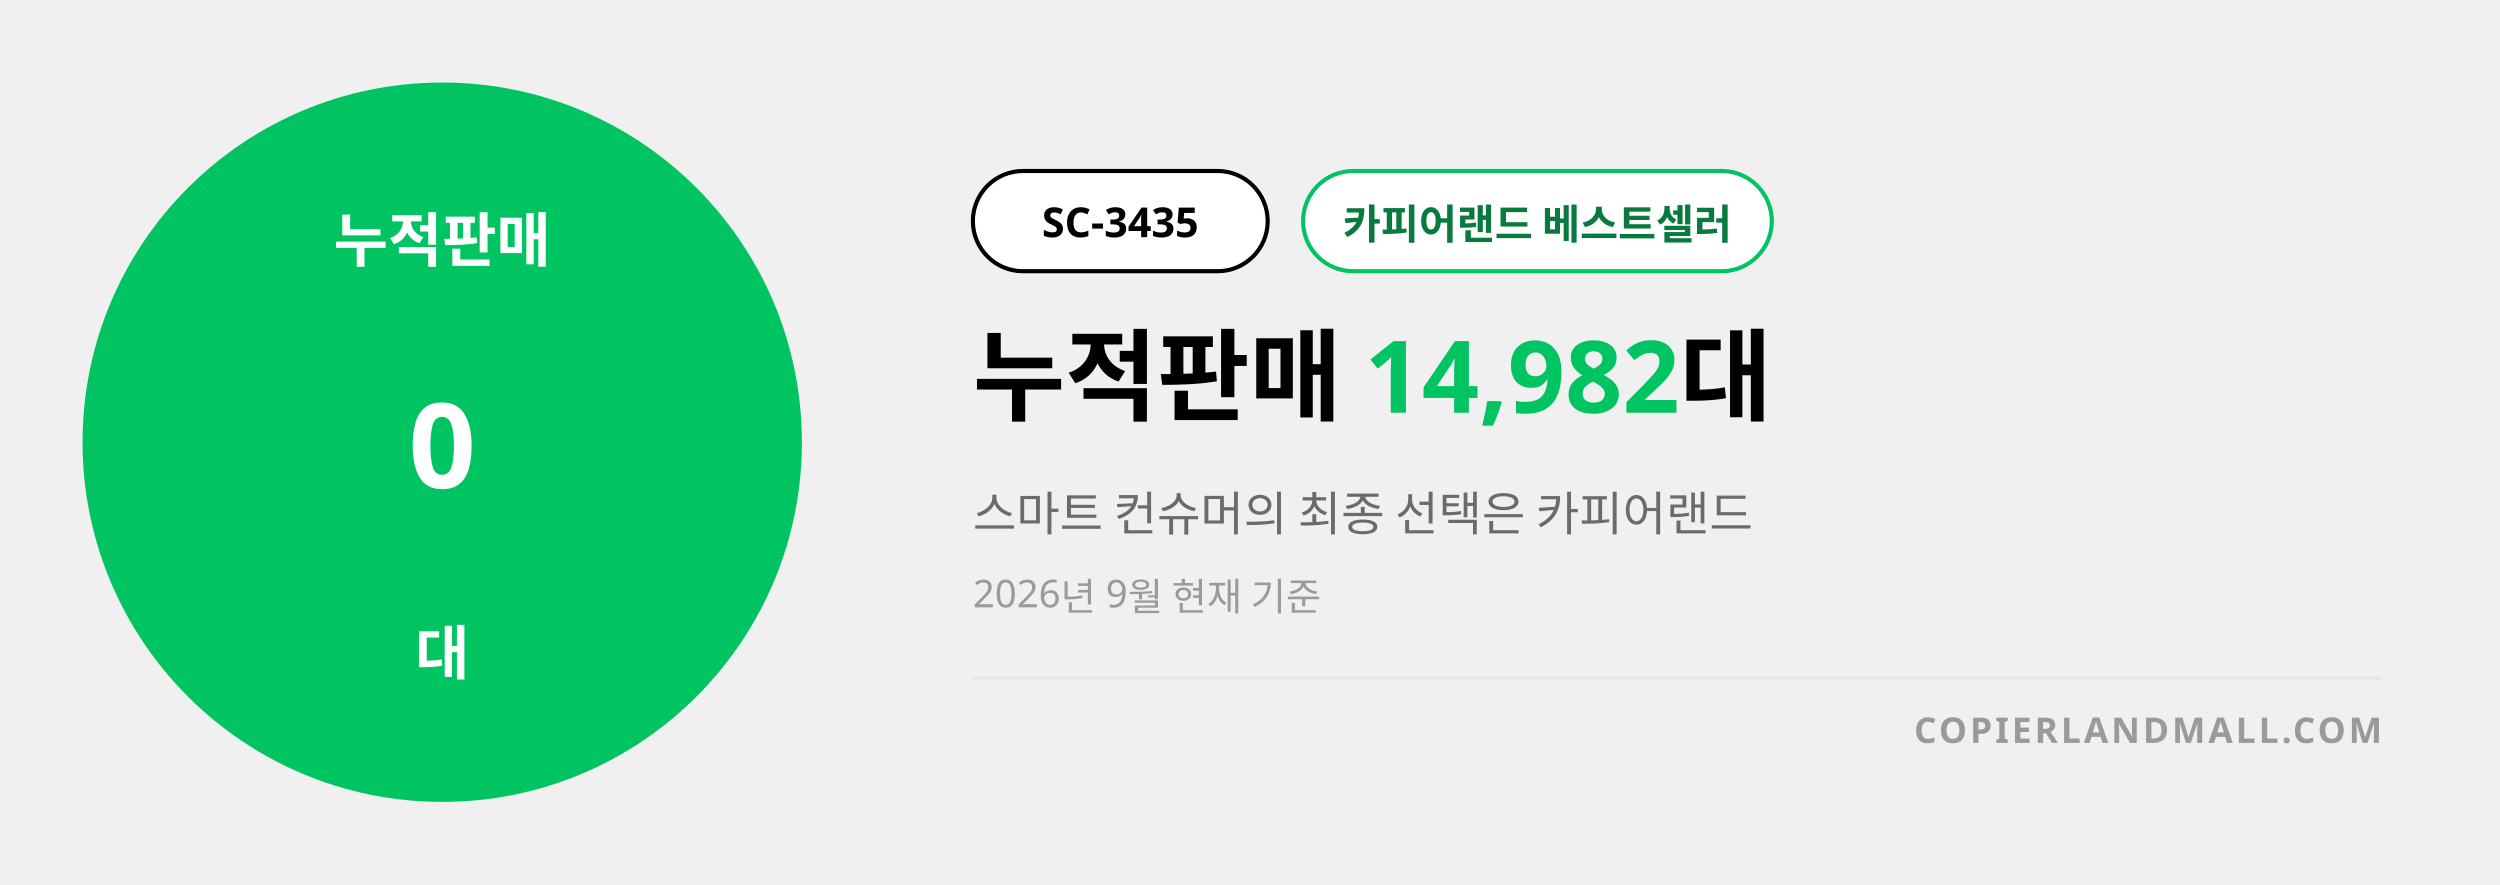
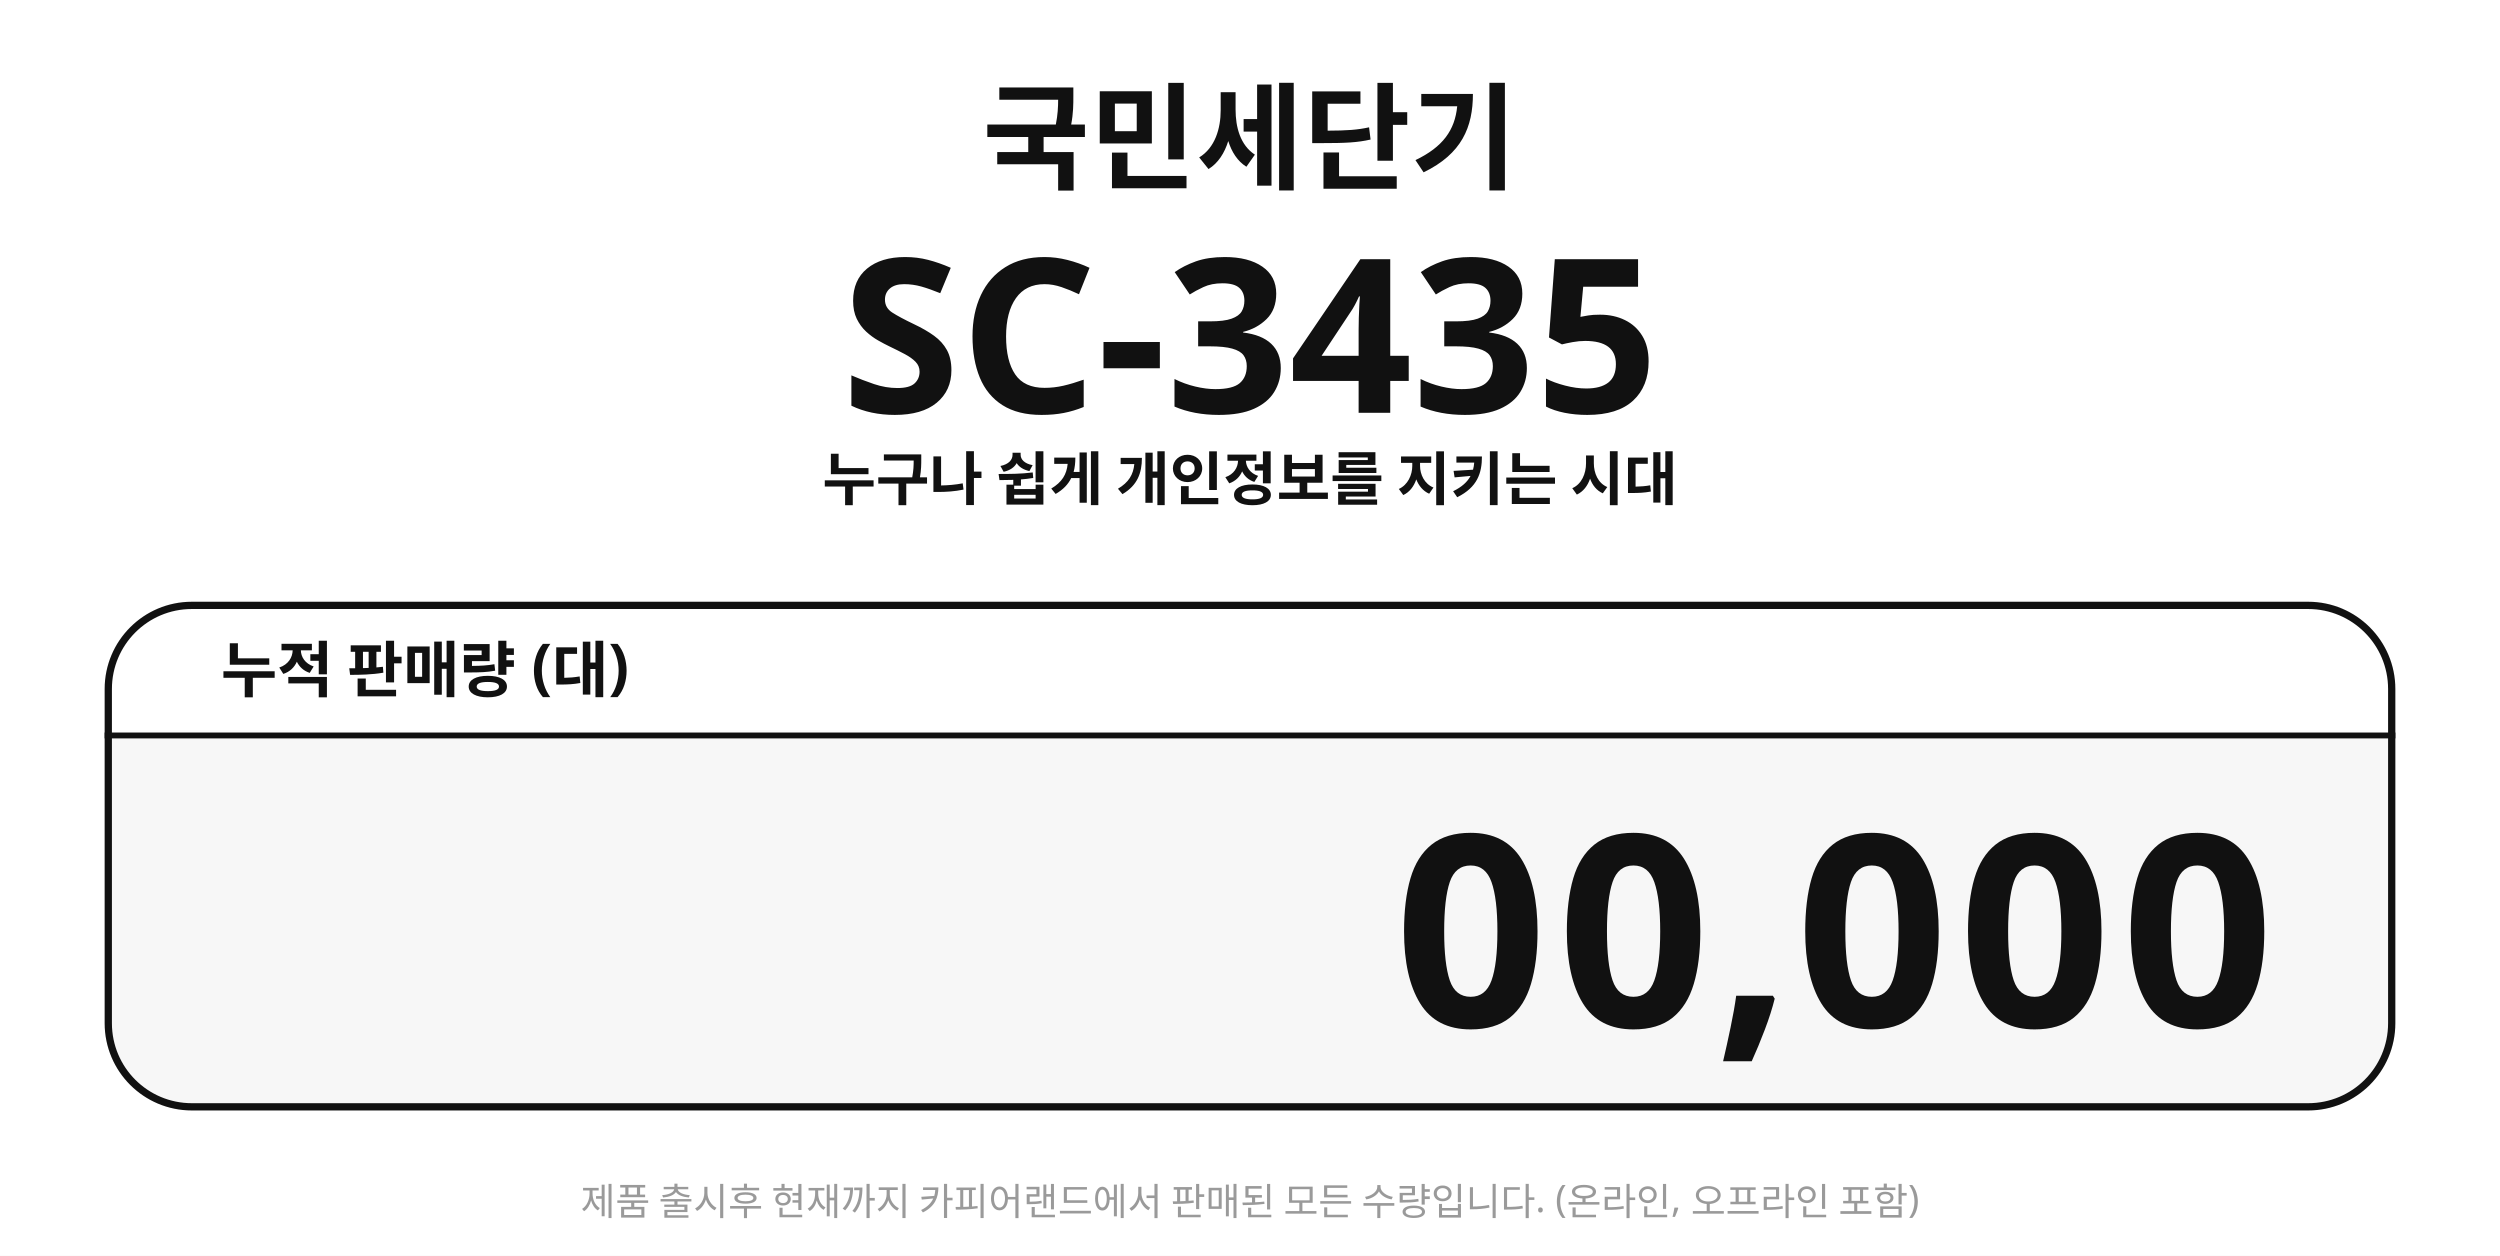
- <svg xmlns="http://www.w3.org/2000/svg" width="848" height="300" viewBox="0 0 848 300" role="img">
+ <svg xmlns="http://www.w3.org/2000/svg" width="860" height="432" viewBox="0 0 860 432" role="img">
  <defs>
-     <clipPath id="reelClip">
-       <rect x="0" y="120.0" width="848" height="60.0" />
+     <clipPath id="odo-cell">
+       <rect x="-32.0" y="-55.0" width="64" height="110" />
    </clipPath>
-     <style>
-       .pc-reel { animation: pc-loop 6.0s infinite; }
-       @keyframes pc-loop {
-         0% { transform: translateY(0); opacity: 1; animation-timing-function: steps(58, end); }
-         33.333% { transform: translateY(-3364.0px); opacity: 1; }
-         83.333% { transform: translateY(-3364.0px); opacity: 1; }
-         85.833% { transform: translateY(-3364.0px); opacity: 0; }
-         85.883% { transform: translateY(0); opacity: 0; }
-         88.333% { transform: translateY(0); opacity: 1; }
-         100% { transform: translateY(0); opacity: 1; }
-       }
-     </style>
+     <clipPath id="box-clip">
+       <rect x="36" y="207" width="788" height="175" rx="30" ry="30" />
+     </clipPath>
+     <g id="odo">
+       <text x="0" y="0" text-anchor="middle" dominant-baseline="central" font-family="'Pretendard','Malgun Gothic','Apple SD Gothic Neo',sans-serif" font-weight="900" font-size="92" fill="#111111">0</text>
+       <text x="0" y="110" text-anchor="middle" dominant-baseline="central" font-family="'Pretendard','Malgun Gothic','Apple SD Gothic Neo',sans-serif" font-weight="900" font-size="92" fill="#111111">1</text>
+       <text x="0" y="220" text-anchor="middle" dominant-baseline="central" font-family="'Pretendard','Malgun Gothic','Apple SD Gothic Neo',sans-serif" font-weight="900" font-size="92" fill="#111111">2</text>
+       <text x="0" y="330" text-anchor="middle" dominant-baseline="central" font-family="'Pretendard','Malgun Gothic','Apple SD Gothic Neo',sans-serif" font-weight="900" font-size="92" fill="#111111">3</text>
+       <text x="0" y="440" text-anchor="middle" dominant-baseline="central" font-family="'Pretendard','Malgun Gothic','Apple SD Gothic Neo',sans-serif" font-weight="900" font-size="92" fill="#111111">4</text>
+       <text x="0" y="550" text-anchor="middle" dominant-baseline="central" font-family="'Pretendard','Malgun Gothic','Apple SD Gothic Neo',sans-serif" font-weight="900" font-size="92" fill="#111111">5</text>
+       <text x="0" y="660" text-anchor="middle" dominant-baseline="central" font-family="'Pretendard','Malgun Gothic','Apple SD Gothic Neo',sans-serif" font-weight="900" font-size="92" fill="#111111">6</text>
+       <text x="0" y="770" text-anchor="middle" dominant-baseline="central" font-family="'Pretendard','Malgun Gothic','Apple SD Gothic Neo',sans-serif" font-weight="900" font-size="92" fill="#111111">7</text>
+       <text x="0" y="880" text-anchor="middle" dominant-baseline="central" font-family="'Pretendard','Malgun Gothic','Apple SD Gothic Neo',sans-serif" font-weight="900" font-size="92" fill="#111111">8</text>
+       <text x="0" y="990" text-anchor="middle" dominant-baseline="central" font-family="'Pretendard','Malgun Gothic','Apple SD Gothic Neo',sans-serif" font-weight="900" font-size="92" fill="#111111">9</text>
+       <text x="0" y="1100" text-anchor="middle" dominant-baseline="central" font-family="'Pretendard','Malgun Gothic','Apple SD Gothic Neo',sans-serif" font-weight="900" font-size="92" fill="#111111">0</text>
+       <text x="0" y="1210" text-anchor="middle" dominant-baseline="central" font-family="'Pretendard','Malgun Gothic','Apple SD Gothic Neo',sans-serif" font-weight="900" font-size="92" fill="#111111">1</text>
+       <text x="0" y="1320" text-anchor="middle" dominant-baseline="central" font-family="'Pretendard','Malgun Gothic','Apple SD Gothic Neo',sans-serif" font-weight="900" font-size="92" fill="#111111">2</text>
+       <text x="0" y="1430" text-anchor="middle" dominant-baseline="central" font-family="'Pretendard','Malgun Gothic','Apple SD Gothic Neo',sans-serif" font-weight="900" font-size="92" fill="#111111">3</text>
+       <text x="0" y="1540" text-anchor="middle" dominant-baseline="central" font-family="'Pretendard','Malgun Gothic','Apple SD Gothic Neo',sans-serif" font-weight="900" font-size="92" fill="#111111">4</text>
+       <text x="0" y="1650" text-anchor="middle" dominant-baseline="central" font-family="'Pretendard','Malgun Gothic','Apple SD Gothic Neo',sans-serif" font-weight="900" font-size="92" fill="#111111">5</text>
+       <text x="0" y="1760" text-anchor="middle" dominant-baseline="central" font-family="'Pretendard','Malgun Gothic','Apple SD Gothic Neo',sans-serif" font-weight="900" font-size="92" fill="#111111">6</text>
+       <text x="0" y="1870" text-anchor="middle" dominant-baseline="central" font-family="'Pretendard','Malgun Gothic','Apple SD Gothic Neo',sans-serif" font-weight="900" font-size="92" fill="#111111">7</text>
+       <text x="0" y="1980" text-anchor="middle" dominant-baseline="central" font-family="'Pretendard','Malgun Gothic','Apple SD Gothic Neo',sans-serif" font-weight="900" font-size="92" fill="#111111">8</text>
+       <text x="0" y="2090" text-anchor="middle" dominant-baseline="central" font-family="'Pretendard','Malgun Gothic','Apple SD Gothic Neo',sans-serif" font-weight="900" font-size="92" fill="#111111">9</text>
+       <text x="0" y="2200" text-anchor="middle" dominant-baseline="central" font-family="'Pretendard','Malgun Gothic','Apple SD Gothic Neo',sans-serif" font-weight="900" font-size="92" fill="#111111">0</text>
+       <text x="0" y="2310" text-anchor="middle" dominant-baseline="central" font-family="'Pretendard','Malgun Gothic','Apple SD Gothic Neo',sans-serif" font-weight="900" font-size="92" fill="#111111">1</text>
+       <text x="0" y="2420" text-anchor="middle" dominant-baseline="central" font-family="'Pretendard','Malgun Gothic','Apple SD Gothic Neo',sans-serif" font-weight="900" font-size="92" fill="#111111">2</text>
+       <text x="0" y="2530" text-anchor="middle" dominant-baseline="central" font-family="'Pretendard','Malgun Gothic','Apple SD Gothic Neo',sans-serif" font-weight="900" font-size="92" fill="#111111">3</text>
+       <text x="0" y="2640" text-anchor="middle" dominant-baseline="central" font-family="'Pretendard','Malgun Gothic','Apple SD Gothic Neo',sans-serif" font-weight="900" font-size="92" fill="#111111">4</text>
+       <text x="0" y="2750" text-anchor="middle" dominant-baseline="central" font-family="'Pretendard','Malgun Gothic','Apple SD Gothic Neo',sans-serif" font-weight="900" font-size="92" fill="#111111">5</text>
+       <text x="0" y="2860" text-anchor="middle" dominant-baseline="central" font-family="'Pretendard','Malgun Gothic','Apple SD Gothic Neo',sans-serif" font-weight="900" font-size="92" fill="#111111">6</text>
+       <text x="0" y="2970" text-anchor="middle" dominant-baseline="central" font-family="'Pretendard','Malgun Gothic','Apple SD Gothic Neo',sans-serif" font-weight="900" font-size="92" fill="#111111">7</text>
+       <text x="0" y="3080" text-anchor="middle" dominant-baseline="central" font-family="'Pretendard','Malgun Gothic','Apple SD Gothic Neo',sans-serif" font-weight="900" font-size="92" fill="#111111">8</text>
+       <text x="0" y="3190" text-anchor="middle" dominant-baseline="central" font-family="'Pretendard','Malgun Gothic','Apple SD Gothic Neo',sans-serif" font-weight="900" font-size="92" fill="#111111">9</text>
+       <text x="0" y="3300" text-anchor="middle" dominant-baseline="central" font-family="'Pretendard','Malgun Gothic','Apple SD Gothic Neo',sans-serif" font-weight="900" font-size="92" fill="#111111">0</text>
+       <text x="0" y="3410" text-anchor="middle" dominant-baseline="central" font-family="'Pretendard','Malgun Gothic','Apple SD Gothic Neo',sans-serif" font-weight="900" font-size="92" fill="#111111">1</text>
+       <text x="0" y="3520" text-anchor="middle" dominant-baseline="central" font-family="'Pretendard','Malgun Gothic','Apple SD Gothic Neo',sans-serif" font-weight="900" font-size="92" fill="#111111">2</text>
+       <text x="0" y="3630" text-anchor="middle" dominant-baseline="central" font-family="'Pretendard','Malgun Gothic','Apple SD Gothic Neo',sans-serif" font-weight="900" font-size="92" fill="#111111">3</text>
+       <text x="0" y="3740" text-anchor="middle" dominant-baseline="central" font-family="'Pretendard','Malgun Gothic','Apple SD Gothic Neo',sans-serif" font-weight="900" font-size="92" fill="#111111">4</text>
+       <text x="0" y="3850" text-anchor="middle" dominant-baseline="central" font-family="'Pretendard','Malgun Gothic','Apple SD Gothic Neo',sans-serif" font-weight="900" font-size="92" fill="#111111">5</text>
+       <text x="0" y="3960" text-anchor="middle" dominant-baseline="central" font-family="'Pretendard','Malgun Gothic','Apple SD Gothic Neo',sans-serif" font-weight="900" font-size="92" fill="#111111">6</text>
+       <text x="0" y="4070" text-anchor="middle" dominant-baseline="central" font-family="'Pretendard','Malgun Gothic','Apple SD Gothic Neo',sans-serif" font-weight="900" font-size="92" fill="#111111">7</text>
+       <text x="0" y="4180" text-anchor="middle" dominant-baseline="central" font-family="'Pretendard','Malgun Gothic','Apple SD Gothic Neo',sans-serif" font-weight="900" font-size="92" fill="#111111">8</text>
+       <text x="0" y="4290" text-anchor="middle" dominant-baseline="central" font-family="'Pretendard','Malgun Gothic','Apple SD Gothic Neo',sans-serif" font-weight="900" font-size="92" fill="#111111">9</text>
+       <text x="0" y="4400" text-anchor="middle" dominant-baseline="central" font-family="'Pretendard','Malgun Gothic','Apple SD Gothic Neo',sans-serif" font-weight="900" font-size="92" fill="#111111">0</text>
+       <text x="0" y="4510" text-anchor="middle" dominant-baseline="central" font-family="'Pretendard','Malgun Gothic','Apple SD Gothic Neo',sans-serif" font-weight="900" font-size="92" fill="#111111">1</text>
+       <text x="0" y="4620" text-anchor="middle" dominant-baseline="central" font-family="'Pretendard','Malgun Gothic','Apple SD Gothic Neo',sans-serif" font-weight="900" font-size="92" fill="#111111">2</text>
+       <text x="0" y="4730" text-anchor="middle" dominant-baseline="central" font-family="'Pretendard','Malgun Gothic','Apple SD Gothic Neo',sans-serif" font-weight="900" font-size="92" fill="#111111">3</text>
+       <text x="0" y="4840" text-anchor="middle" dominant-baseline="central" font-family="'Pretendard','Malgun Gothic','Apple SD Gothic Neo',sans-serif" font-weight="900" font-size="92" fill="#111111">4</text>
+       <text x="0" y="4950" text-anchor="middle" dominant-baseline="central" font-family="'Pretendard','Malgun Gothic','Apple SD Gothic Neo',sans-serif" font-weight="900" font-size="92" fill="#111111">5</text>
+       <text x="0" y="5060" text-anchor="middle" dominant-baseline="central" font-family="'Pretendard','Malgun Gothic','Apple SD Gothic Neo',sans-serif" font-weight="900" font-size="92" fill="#111111">6</text>
+       <text x="0" y="5170" text-anchor="middle" dominant-baseline="central" font-family="'Pretendard','Malgun Gothic','Apple SD Gothic Neo',sans-serif" font-weight="900" font-size="92" fill="#111111">7</text>
+       <text x="0" y="5280" text-anchor="middle" dominant-baseline="central" font-family="'Pretendard','Malgun Gothic','Apple SD Gothic Neo',sans-serif" font-weight="900" font-size="92" fill="#111111">8</text>
+       <text x="0" y="5390" text-anchor="middle" dominant-baseline="central" font-family="'Pretendard','Malgun Gothic','Apple SD Gothic Neo',sans-serif" font-weight="900" font-size="92" fill="#111111">9</text>
+       <text x="0" y="5500" text-anchor="middle" dominant-baseline="central" font-family="'Pretendard','Malgun Gothic','Apple SD Gothic Neo',sans-serif" font-weight="900" font-size="92" fill="#111111">0</text>
+       <text x="0" y="5610" text-anchor="middle" dominant-baseline="central" font-family="'Pretendard','Malgun Gothic','Apple SD Gothic Neo',sans-serif" font-weight="900" font-size="92" fill="#111111">1</text>
+       <text x="0" y="5720" text-anchor="middle" dominant-baseline="central" font-family="'Pretendard','Malgun Gothic','Apple SD Gothic Neo',sans-serif" font-weight="900" font-size="92" fill="#111111">2</text>
+       <text x="0" y="5830" text-anchor="middle" dominant-baseline="central" font-family="'Pretendard','Malgun Gothic','Apple SD Gothic Neo',sans-serif" font-weight="900" font-size="92" fill="#111111">3</text>
+       <text x="0" y="5940" text-anchor="middle" dominant-baseline="central" font-family="'Pretendard','Malgun Gothic','Apple SD Gothic Neo',sans-serif" font-weight="900" font-size="92" fill="#111111">4</text>
+       <text x="0" y="6050" text-anchor="middle" dominant-baseline="central" font-family="'Pretendard','Malgun Gothic','Apple SD Gothic Neo',sans-serif" font-weight="900" font-size="92" fill="#111111">5</text>
+       <text x="0" y="6160" text-anchor="middle" dominant-baseline="central" font-family="'Pretendard','Malgun Gothic','Apple SD Gothic Neo',sans-serif" font-weight="900" font-size="92" fill="#111111">6</text>
+       <text x="0" y="6270" text-anchor="middle" dominant-baseline="central" font-family="'Pretendard','Malgun Gothic','Apple SD Gothic Neo',sans-serif" font-weight="900" font-size="92" fill="#111111">7</text>
+       <text x="0" y="6380" text-anchor="middle" dominant-baseline="central" font-family="'Pretendard','Malgun Gothic','Apple SD Gothic Neo',sans-serif" font-weight="900" font-size="92" fill="#111111">8</text>
+       <text x="0" y="6490" text-anchor="middle" dominant-baseline="central" font-family="'Pretendard','Malgun Gothic','Apple SD Gothic Neo',sans-serif" font-weight="900" font-size="92" fill="#111111">9</text>
+       <text x="0" y="6600" text-anchor="middle" dominant-baseline="central" font-family="'Pretendard','Malgun Gothic','Apple SD Gothic Neo',sans-serif" font-weight="900" font-size="92" fill="#111111">0</text>
+       <text x="0" y="6710" text-anchor="middle" dominant-baseline="central" font-family="'Pretendard','Malgun Gothic','Apple SD Gothic Neo',sans-serif" font-weight="900" font-size="92" fill="#111111">1</text>
+       <text x="0" y="6820" text-anchor="middle" dominant-baseline="central" font-family="'Pretendard','Malgun Gothic','Apple SD Gothic Neo',sans-serif" font-weight="900" font-size="92" fill="#111111">2</text>
+       <text x="0" y="6930" text-anchor="middle" dominant-baseline="central" font-family="'Pretendard','Malgun Gothic','Apple SD Gothic Neo',sans-serif" font-weight="900" font-size="92" fill="#111111">3</text>
+       <text x="0" y="7040" text-anchor="middle" dominant-baseline="central" font-family="'Pretendard','Malgun Gothic','Apple SD Gothic Neo',sans-serif" font-weight="900" font-size="92" fill="#111111">4</text>
+       <text x="0" y="7150" text-anchor="middle" dominant-baseline="central" font-family="'Pretendard','Malgun Gothic','Apple SD Gothic Neo',sans-serif" font-weight="900" font-size="92" fill="#111111">5</text>
+       <text x="0" y="7260" text-anchor="middle" dominant-baseline="central" font-family="'Pretendard','Malgun Gothic','Apple SD Gothic Neo',sans-serif" font-weight="900" font-size="92" fill="#111111">6</text>
+       <text x="0" y="7370" text-anchor="middle" dominant-baseline="central" font-family="'Pretendard','Malgun Gothic','Apple SD Gothic Neo',sans-serif" font-weight="900" font-size="92" fill="#111111">7</text>
+       <text x="0" y="7480" text-anchor="middle" dominant-baseline="central" font-family="'Pretendard','Malgun Gothic','Apple SD Gothic Neo',sans-serif" font-weight="900" font-size="92" fill="#111111">8</text>
+       <text x="0" y="7590" text-anchor="middle" dominant-baseline="central" font-family="'Pretendard','Malgun Gothic','Apple SD Gothic Neo',sans-serif" font-weight="900" font-size="92" fill="#111111">9</text>
+     </g>
  </defs>
-   <circle cx="150" cy="150" r="122" fill="#00C461" />
-   <text x="150" y="80" text-anchor="middle" dominant-baseline="central" font-family="'Pretendard','Malgun Gothic','Apple SD Gothic Neo',sans-serif" font-weight="700" font-size="20" fill="#FFFFFF">누적판매</text>
-   <g clip-path="url(#reelClip)">
-     <g class="pc-reel">
-       <text class="pc-frame" x="150" y="150.0" text-anchor="middle" dominant-baseline="central" font-family="'Pretendard','Malgun Gothic','Apple SD Gothic Neo',sans-serif" font-weight="800" font-size="40" fill="#FFFFFF">0</text>
-       <text class="pc-frame" x="150" y="208.0" text-anchor="middle" dominant-baseline="central" font-family="'Pretendard','Malgun Gothic','Apple SD Gothic Neo',sans-serif" font-weight="800" font-size="40" fill="#FFFFFF">749</text>
-       <text class="pc-frame" x="150" y="266.0" text-anchor="middle" dominant-baseline="central" font-family="'Pretendard','Malgun Gothic','Apple SD Gothic Neo',sans-serif" font-weight="800" font-size="40" fill="#FFFFFF">1,473</text>
-       <text class="pc-frame" x="150" y="324.0" text-anchor="middle" dominant-baseline="central" font-family="'Pretendard','Malgun Gothic','Apple SD Gothic Neo',sans-serif" font-weight="800" font-size="40" fill="#FFFFFF">2,171</text>
-       <text class="pc-frame" x="150" y="382.0" text-anchor="middle" dominant-baseline="central" font-family="'Pretendard','Malgun Gothic','Apple SD Gothic Neo',sans-serif" font-weight="800" font-size="40" fill="#FFFFFF">2,845</text>
-       <text class="pc-frame" x="150" y="440.0" text-anchor="middle" dominant-baseline="central" font-family="'Pretendard','Malgun Gothic','Apple SD Gothic Neo',sans-serif" font-weight="800" font-size="40" fill="#FFFFFF">3,495</text>
-       <text class="pc-frame" x="150" y="498.0" text-anchor="middle" dominant-baseline="central" font-family="'Pretendard','Malgun Gothic','Apple SD Gothic Neo',sans-serif" font-weight="800" font-size="40" fill="#FFFFFF">4,122</text>
-       <text class="pc-frame" x="150" y="556.0" text-anchor="middle" dominant-baseline="central" font-family="'Pretendard','Malgun Gothic','Apple SD Gothic Neo',sans-serif" font-weight="800" font-size="40" fill="#FFFFFF">4,725</text>
-       <text class="pc-frame" x="150" y="614.0" text-anchor="middle" dominant-baseline="central" font-family="'Pretendard','Malgun Gothic','Apple SD Gothic Neo',sans-serif" font-weight="800" font-size="40" fill="#FFFFFF">5,305</text>
-       <text class="pc-frame" x="150" y="672.0" text-anchor="middle" dominant-baseline="central" font-family="'Pretendard','Malgun Gothic','Apple SD Gothic Neo',sans-serif" font-weight="800" font-size="40" fill="#FFFFFF">5,863</text>
-       <text class="pc-frame" x="150" y="730.0" text-anchor="middle" dominant-baseline="central" font-family="'Pretendard','Malgun Gothic','Apple SD Gothic Neo',sans-serif" font-weight="800" font-size="40" fill="#FFFFFF">6,400</text>
-       <text class="pc-frame" x="150" y="788.0" text-anchor="middle" dominant-baseline="central" font-family="'Pretendard','Malgun Gothic','Apple SD Gothic Neo',sans-serif" font-weight="800" font-size="40" fill="#FFFFFF">6,915</text>
-       <text class="pc-frame" x="150" y="846.0" text-anchor="middle" dominant-baseline="central" font-family="'Pretendard','Malgun Gothic','Apple SD Gothic Neo',sans-serif" font-weight="800" font-size="40" fill="#FFFFFF">7,408</text>
-       <text class="pc-frame" x="150" y="904.0" text-anchor="middle" dominant-baseline="central" font-family="'Pretendard','Malgun Gothic','Apple SD Gothic Neo',sans-serif" font-weight="800" font-size="40" fill="#FFFFFF">7,882</text>
-       <text class="pc-frame" x="150" y="962.0" text-anchor="middle" dominant-baseline="central" font-family="'Pretendard','Malgun Gothic','Apple SD Gothic Neo',sans-serif" font-weight="800" font-size="40" fill="#FFFFFF">8,335</text>
-       <text class="pc-frame" x="150" y="1020.0" text-anchor="middle" dominant-baseline="central" font-family="'Pretendard','Malgun Gothic','Apple SD Gothic Neo',sans-serif" font-weight="800" font-size="40" fill="#FFFFFF">8,768</text>
-       <text class="pc-frame" x="150" y="1078.0" text-anchor="middle" dominant-baseline="central" font-family="'Pretendard','Malgun Gothic','Apple SD Gothic Neo',sans-serif" font-weight="800" font-size="40" fill="#FFFFFF">9,182</text>
-       <text class="pc-frame" x="150" y="1136.0" text-anchor="middle" dominant-baseline="central" font-family="'Pretendard','Malgun Gothic','Apple SD Gothic Neo',sans-serif" font-weight="800" font-size="40" fill="#FFFFFF">9,577</text>
-       <text class="pc-frame" x="150" y="1194.0" text-anchor="middle" dominant-baseline="central" font-family="'Pretendard','Malgun Gothic','Apple SD Gothic Neo',sans-serif" font-weight="800" font-size="40" fill="#FFFFFF">9,954</text>
-       <text class="pc-frame" x="150" y="1252.0" text-anchor="middle" dominant-baseline="central" font-family="'Pretendard','Malgun Gothic','Apple SD Gothic Neo',sans-serif" font-weight="800" font-size="40" fill="#FFFFFF">10,313</text>
-       <text class="pc-frame" x="150" y="1310.0" text-anchor="middle" dominant-baseline="central" font-family="'Pretendard','Malgun Gothic','Apple SD Gothic Neo',sans-serif" font-weight="800" font-size="40" fill="#FFFFFF">10,655</text>
-       <text class="pc-frame" x="150" y="1368.0" text-anchor="middle" dominant-baseline="central" font-family="'Pretendard','Malgun Gothic','Apple SD Gothic Neo',sans-serif" font-weight="800" font-size="40" fill="#FFFFFF">10,979</text>
-       <text class="pc-frame" x="150" y="1426.0" text-anchor="middle" dominant-baseline="central" font-family="'Pretendard','Malgun Gothic','Apple SD Gothic Neo',sans-serif" font-weight="800" font-size="40" fill="#FFFFFF">11,287</text>
-       <text class="pc-frame" x="150" y="1484.0" text-anchor="middle" dominant-baseline="central" font-family="'Pretendard','Malgun Gothic','Apple SD Gothic Neo',sans-serif" font-weight="800" font-size="40" fill="#FFFFFF">11,579</text>
-       <text class="pc-frame" x="150" y="1542.0" text-anchor="middle" dominant-baseline="central" font-family="'Pretendard','Malgun Gothic','Apple SD Gothic Neo',sans-serif" font-weight="800" font-size="40" fill="#FFFFFF">11,854</text>
-       <text class="pc-frame" x="150" y="1600.0" text-anchor="middle" dominant-baseline="central" font-family="'Pretendard','Malgun Gothic','Apple SD Gothic Neo',sans-serif" font-weight="800" font-size="40" fill="#FFFFFF">12,115</text>
-       <text class="pc-frame" x="150" y="1658.0" text-anchor="middle" dominant-baseline="central" font-family="'Pretendard','Malgun Gothic','Apple SD Gothic Neo',sans-serif" font-weight="800" font-size="40" fill="#FFFFFF">12,360</text>
-       <text class="pc-frame" x="150" y="1716.0" text-anchor="middle" dominant-baseline="central" font-family="'Pretendard','Malgun Gothic','Apple SD Gothic Neo',sans-serif" font-weight="800" font-size="40" fill="#FFFFFF">12,592</text>
-       <text class="pc-frame" x="150" y="1774.0" text-anchor="middle" dominant-baseline="central" font-family="'Pretendard','Malgun Gothic','Apple SD Gothic Neo',sans-serif" font-weight="800" font-size="40" fill="#FFFFFF">12,809</text>
-       <text class="pc-frame" x="150" y="1832.0" text-anchor="middle" dominant-baseline="central" font-family="'Pretendard','Malgun Gothic','Apple SD Gothic Neo',sans-serif" font-weight="800" font-size="40" fill="#FFFFFF">13,012</text>
-       <text class="pc-frame" x="150" y="1890.0" text-anchor="middle" dominant-baseline="central" font-family="'Pretendard','Malgun Gothic','Apple SD Gothic Neo',sans-serif" font-weight="800" font-size="40" fill="#FFFFFF">13,203</text>
-       <text class="pc-frame" x="150" y="1948.0" text-anchor="middle" dominant-baseline="central" font-family="'Pretendard','Malgun Gothic','Apple SD Gothic Neo',sans-serif" font-weight="800" font-size="40" fill="#FFFFFF">13,381</text>
-       <text class="pc-frame" x="150" y="2006.0" text-anchor="middle" dominant-baseline="central" font-family="'Pretendard','Malgun Gothic','Apple SD Gothic Neo',sans-serif" font-weight="800" font-size="40" fill="#FFFFFF">13,546</text>
-       <text class="pc-frame" x="150" y="2064.0" text-anchor="middle" dominant-baseline="central" font-family="'Pretendard','Malgun Gothic','Apple SD Gothic Neo',sans-serif" font-weight="800" font-size="40" fill="#FFFFFF">13,700</text>
-       <text class="pc-frame" x="150" y="2122.0" text-anchor="middle" dominant-baseline="central" font-family="'Pretendard','Malgun Gothic','Apple SD Gothic Neo',sans-serif" font-weight="800" font-size="40" fill="#FFFFFF">13,842</text>
-       <text class="pc-frame" x="150" y="2180.0" text-anchor="middle" dominant-baseline="central" font-family="'Pretendard','Malgun Gothic','Apple SD Gothic Neo',sans-serif" font-weight="800" font-size="40" fill="#FFFFFF">13,974</text>
-       <text class="pc-frame" x="150" y="2238.0" text-anchor="middle" dominant-baseline="central" font-family="'Pretendard','Malgun Gothic','Apple SD Gothic Neo',sans-serif" font-weight="800" font-size="40" fill="#FFFFFF">14,094</text>
-       <text class="pc-frame" x="150" y="2296.0" text-anchor="middle" dominant-baseline="central" font-family="'Pretendard','Malgun Gothic','Apple SD Gothic Neo',sans-serif" font-weight="800" font-size="40" fill="#FFFFFF">14,205</text>
-       <text class="pc-frame" x="150" y="2354.0" text-anchor="middle" dominant-baseline="central" font-family="'Pretendard','Malgun Gothic','Apple SD Gothic Neo',sans-serif" font-weight="800" font-size="40" fill="#FFFFFF">14,306</text>
-       <text class="pc-frame" x="150" y="2412.0" text-anchor="middle" dominant-baseline="central" font-family="'Pretendard','Malgun Gothic','Apple SD Gothic Neo',sans-serif" font-weight="800" font-size="40" fill="#FFFFFF">14,398</text>
-       <text class="pc-frame" x="150" y="2470.0" text-anchor="middle" dominant-baseline="central" font-family="'Pretendard','Malgun Gothic','Apple SD Gothic Neo',sans-serif" font-weight="800" font-size="40" fill="#FFFFFF">14,482</text>
-       <text class="pc-frame" x="150" y="2528.0" text-anchor="middle" dominant-baseline="central" font-family="'Pretendard','Malgun Gothic','Apple SD Gothic Neo',sans-serif" font-weight="800" font-size="40" fill="#FFFFFF">14,557</text>
-       <text class="pc-frame" x="150" y="2586.0" text-anchor="middle" dominant-baseline="central" font-family="'Pretendard','Malgun Gothic','Apple SD Gothic Neo',sans-serif" font-weight="800" font-size="40" fill="#FFFFFF">14,624</text>
-       <text class="pc-frame" x="150" y="2644.0" text-anchor="middle" dominant-baseline="central" font-family="'Pretendard','Malgun Gothic','Apple SD Gothic Neo',sans-serif" font-weight="800" font-size="40" fill="#FFFFFF">14,683</text>
-       <text class="pc-frame" x="150" y="2702.0" text-anchor="middle" dominant-baseline="central" font-family="'Pretendard','Malgun Gothic','Apple SD Gothic Neo',sans-serif" font-weight="800" font-size="40" fill="#FFFFFF">14,736</text>
-       <text class="pc-frame" x="150" y="2760.0" text-anchor="middle" dominant-baseline="central" font-family="'Pretendard','Malgun Gothic','Apple SD Gothic Neo',sans-serif" font-weight="800" font-size="40" fill="#FFFFFF">14,782</text>
-       <text class="pc-frame" x="150" y="2818.0" text-anchor="middle" dominant-baseline="central" font-family="'Pretendard','Malgun Gothic','Apple SD Gothic Neo',sans-serif" font-weight="800" font-size="40" fill="#FFFFFF">14,822</text>
-       <text class="pc-frame" x="150" y="2876.0" text-anchor="middle" dominant-baseline="central" font-family="'Pretendard','Malgun Gothic','Apple SD Gothic Neo',sans-serif" font-weight="800" font-size="40" fill="#FFFFFF">14,856</text>
-       <text class="pc-frame" x="150" y="2934.0" text-anchor="middle" dominant-baseline="central" font-family="'Pretendard','Malgun Gothic','Apple SD Gothic Neo',sans-serif" font-weight="800" font-size="40" fill="#FFFFFF">14,885</text>
-       <text class="pc-frame" x="150" y="2992.0" text-anchor="middle" dominant-baseline="central" font-family="'Pretendard','Malgun Gothic','Apple SD Gothic Neo',sans-serif" font-weight="800" font-size="40" fill="#FFFFFF">14,909</text>
-       <text class="pc-frame" x="150" y="3050.0" text-anchor="middle" dominant-baseline="central" font-family="'Pretendard','Malgun Gothic','Apple SD Gothic Neo',sans-serif" font-weight="800" font-size="40" fill="#FFFFFF">14,929</text>
-       <text class="pc-frame" x="150" y="3108.0" text-anchor="middle" dominant-baseline="central" font-family="'Pretendard','Malgun Gothic','Apple SD Gothic Neo',sans-serif" font-weight="800" font-size="40" fill="#FFFFFF">14,945</text>
-       <text class="pc-frame" x="150" y="3166.0" text-anchor="middle" dominant-baseline="central" font-family="'Pretendard','Malgun Gothic','Apple SD Gothic Neo',sans-serif" font-weight="800" font-size="40" fill="#FFFFFF">14,957</text>
-       <text class="pc-frame" x="150" y="3224.0" text-anchor="middle" dominant-baseline="central" font-family="'Pretendard','Malgun Gothic','Apple SD Gothic Neo',sans-serif" font-weight="800" font-size="40" fill="#FFFFFF">14,966</text>
-       <text class="pc-frame" x="150" y="3282.0" text-anchor="middle" dominant-baseline="central" font-family="'Pretendard','Malgun Gothic','Apple SD Gothic Neo',sans-serif" font-weight="800" font-size="40" fill="#FFFFFF">14,973</text>
-       <text class="pc-frame" x="150" y="3340.0" text-anchor="middle" dominant-baseline="central" font-family="'Pretendard','Malgun Gothic','Apple SD Gothic Neo',sans-serif" font-weight="800" font-size="40" fill="#FFFFFF">14,977</text>
-       <text class="pc-frame" x="150" y="3398.0" text-anchor="middle" dominant-baseline="central" font-family="'Pretendard','Malgun Gothic','Apple SD Gothic Neo',sans-serif" font-weight="800" font-size="40" fill="#FFFFFF">14,980</text>
-       <text class="pc-frame" x="150" y="3456.0" text-anchor="middle" dominant-baseline="central" font-family="'Pretendard','Malgun Gothic','Apple SD Gothic Neo',sans-serif" font-weight="800" font-size="40" fill="#FFFFFF">14,981</text>
-       <text class="pc-frame" x="150" y="3514.0" text-anchor="middle" dominant-baseline="central" font-family="'Pretendard','Malgun Gothic','Apple SD Gothic Neo',sans-serif" font-weight="800" font-size="40" fill="#FFFFFF">14,982</text>
+   <rect x="0" y="0" width="860" height="432" fill="#ffffff" />
+   <text x="430.0" y="62" text-anchor="middle" font-family="'Pretendard','Malgun Gothic','Apple SD Gothic Neo',sans-serif" font-weight="800" font-size="40" fill="#111111">국민세단기</text>
+   <text x="430.0" y="142" text-anchor="middle" font-family="'Pretendard','Malgun Gothic','Apple SD Gothic Neo',sans-serif" font-weight="800" font-size="74" fill="#111111">SC-3435</text>
+   <text x="430.0" y="172" text-anchor="middle" font-family="'Pretendard','Malgun Gothic','Apple SD Gothic Neo',sans-serif" font-weight="700" font-size="20" fill="#111111">누구나 쉽게 개인정보를 지키는 시대</text>
+   <g clip-path="url(#box-clip)">
+     <rect x="36" y="207" width="788" height="175" fill="#F7F7F7" />
+     <rect x="36" y="207" width="788" height="46" fill="#ffffff" />
+     <line x1="36" y1="253" x2="824" y2="253" stroke="#111111" stroke-width="2" />
+   </g>
+   <rect x="37.25" y="208.25" width="785.5" height="172.5" rx="28.75" ry="28.75" fill="none" stroke="#111111" stroke-width="2.5" />
+   <text x="76" y="238" font-family="'Pretendard','Malgun Gothic','Apple SD Gothic Neo',sans-serif" font-weight="700" font-size="21" fill="#111111">누적 판매량 (대)</text>
+   <g transform="translate(506.00,317.50) scale(1)">
+     <g clip-path="url(#odo-cell)">
+       <use href="#odo">
+         <animateTransform attributeName="transform" type="translate" calcMode="spline" keyTimes="0;0.350;1" keySplines="0.12 0.9 0.2 1;0 0 1 1" values="0 0;0 -2310;0 -2310" dur="3.4s" repeatCount="indefinite" />
+       </use>
    </g>
  </g>
-   <text x="150" y="220" text-anchor="middle" dominant-baseline="central" font-family="'Pretendard','Malgun Gothic','Apple SD Gothic Neo',sans-serif" font-weight="700" font-size="20" fill="#FFFFFF">대</text>
-   <rect x="330" y="58" width="100" height="34" rx="17.0" fill="#FFFFFF" stroke="#000000" stroke-width="1.4" />
-   <text x="380.0" y="75.0" text-anchor="middle" dominant-baseline="central" font-family="'Pretendard','Malgun Gothic','Apple SD Gothic Neo',sans-serif" font-weight="700" font-size="14" fill="#000000">SC-3435</text>
-   <rect x="442" y="58" width="159" height="34" rx="17.0" fill="#FFFFFF" stroke="#00C461" stroke-width="1.4" />
-   <text x="521.5" y="75.0" text-anchor="middle" dominant-baseline="central" font-family="'Pretendard','Malgun Gothic','Apple SD Gothic Neo',sans-serif" font-weight="700" font-size="14" fill="#087A3E">카피어랜드 베스트셀러</text>
-   <text x="330" y="140" font-family="'Pretendard','Malgun Gothic','Apple SD Gothic Neo',sans-serif" font-weight="800" font-size="34" fill="#000000">누적판매 <tspan fill="#00C461">14,982</tspan>대</text>
-   <text x="330" y="180" font-family="'Pretendard','Malgun Gothic','Apple SD Gothic Neo',sans-serif" font-weight="500" font-size="16" fill="#6B6B6B">스마트 컨슈머의 최종 선택은 카피어랜드</text>
-   <text x="330" y="206" font-family="'Pretendard','Malgun Gothic','Apple SD Gothic Neo',sans-serif" font-weight="400" font-size="13" fill="#9A9A9A">2026년 9월 현재 기준</text>
-   <line x1="330" y1="230" x2="808" y2="230" stroke="#E6E6E6" stroke-width="1" />
-   <text x="808" y="252" text-anchor="end" font-family="'Pretendard','Malgun Gothic','Apple SD Gothic Neo',sans-serif" font-weight="600" font-size="12" letter-spacing="1" fill="#9A9A9A">COPIERLANDMALL.COM</text>
+   <g transform="translate(562.00,317.50) scale(1)">
+     <g clip-path="url(#odo-cell)">
+       <use href="#odo">
+         <animateTransform attributeName="transform" type="translate" calcMode="spline" keyTimes="0;0.420;1" keySplines="0.12 0.9 0.2 1;0 0 1 1" values="0 0;0 -3740;0 -3740" dur="3.4s" repeatCount="indefinite" />
+       </use>
+     </g>
+   </g>
+   <text x="603.00" y="317.50" text-anchor="middle" dominant-baseline="central" font-family="'Pretendard','Malgun Gothic','Apple SD Gothic Neo',sans-serif" font-weight="900" font-size="92.00" fill="#111111">,</text>
+   <g transform="translate(644.00,317.50) scale(1)">
+     <g clip-path="url(#odo-cell)">
+       <use href="#odo">
+         <animateTransform attributeName="transform" type="translate" calcMode="spline" keyTimes="0;0.490;1" keySplines="0.12 0.9 0.2 1;0 0 1 1" values="0 0;0 -5390;0 -5390" dur="3.4s" repeatCount="indefinite" />
+       </use>
+     </g>
+   </g>
+   <g transform="translate(700.00,317.50) scale(1)">
+     <g clip-path="url(#odo-cell)">
+       <use href="#odo">
+         <animateTransform attributeName="transform" type="translate" calcMode="spline" keyTimes="0;0.560;1" keySplines="0.12 0.9 0.2 1;0 0 1 1" values="0 0;0 -6380;0 -6380" dur="3.4s" repeatCount="indefinite" />
+       </use>
+     </g>
+   </g>
+   <g transform="translate(756.00,317.50) scale(1)">
+     <g clip-path="url(#odo-cell)">
+       <use href="#odo">
+         <animateTransform attributeName="transform" type="translate" calcMode="spline" keyTimes="0;0.630;1" keySplines="0.12 0.9 0.2 1;0 0 1 1" values="0 0;0 -6820;0 -6820" dur="3.4s" repeatCount="indefinite" />
+       </use>
+     </g>
+   </g>
+   <text x="430.0" y="418" text-anchor="middle" font-family="'Pretendard','Malgun Gothic','Apple SD Gothic Neo',sans-serif" font-weight="400" font-size="13" fill="#9A9A9A">제품 출시후 현재까지 카피어랜드에서 판매된 모든 수량입니다. (온라인, 오프라인 포함)</text>
</svg>
